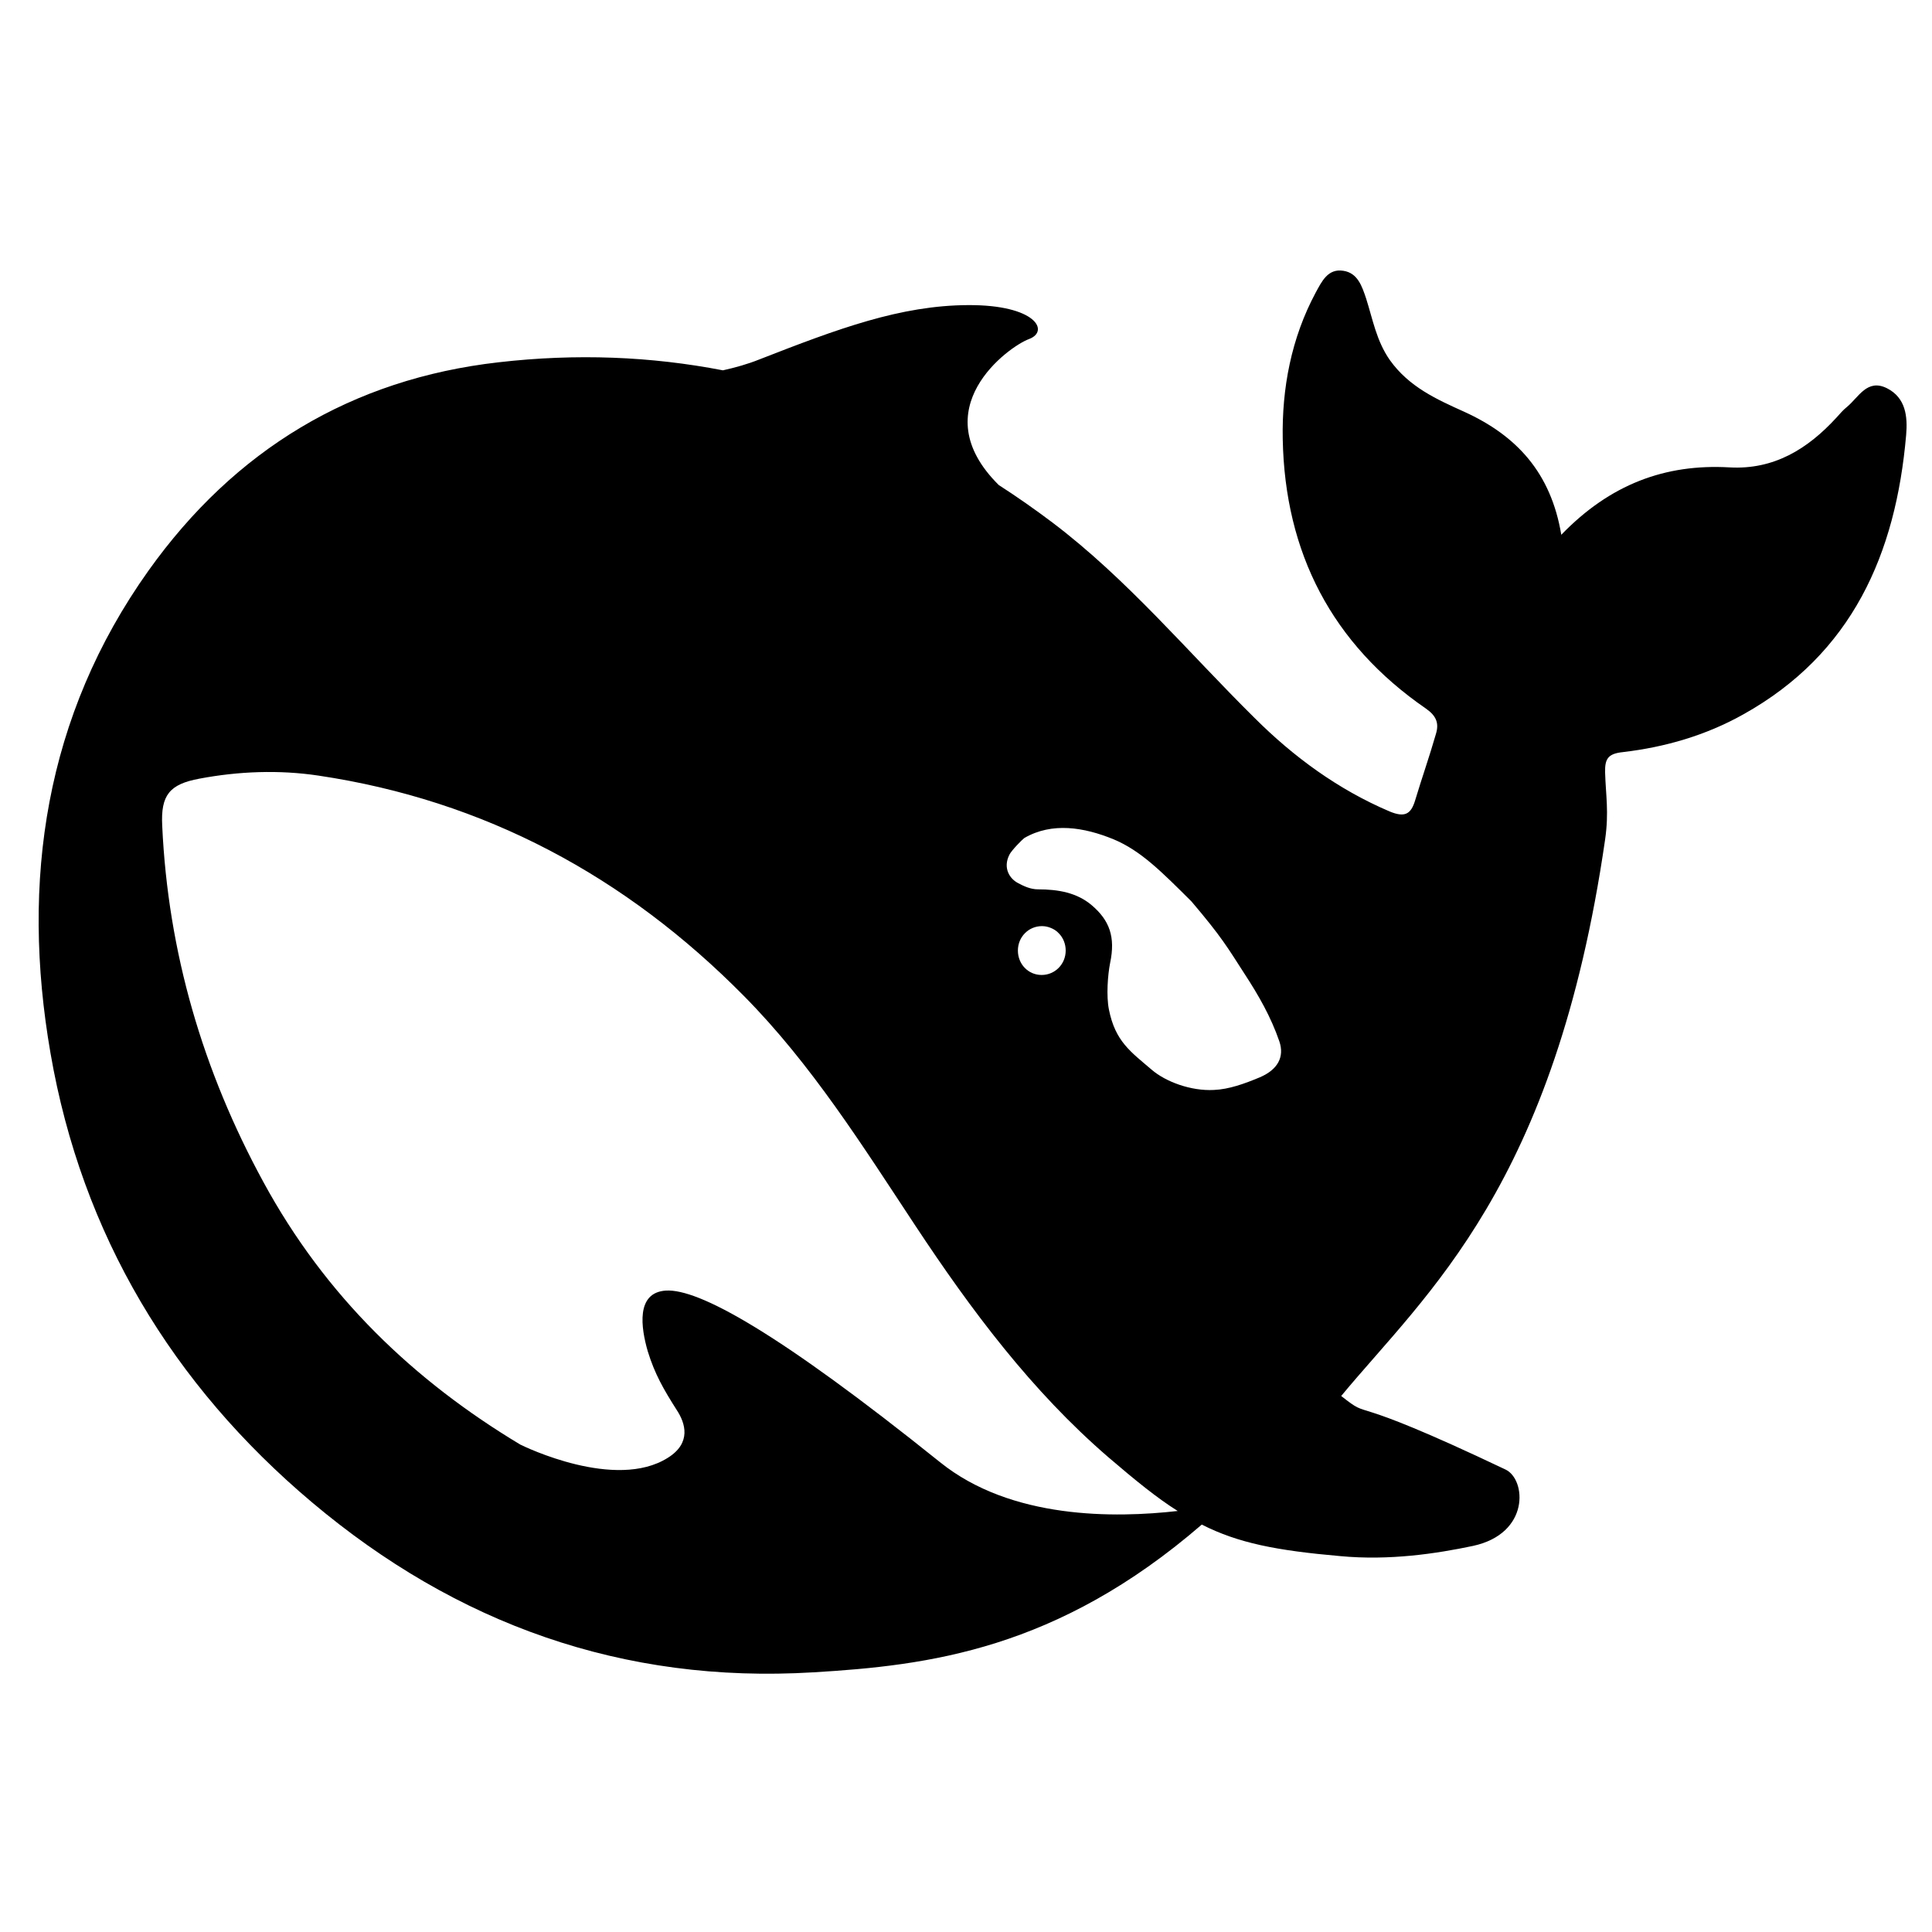
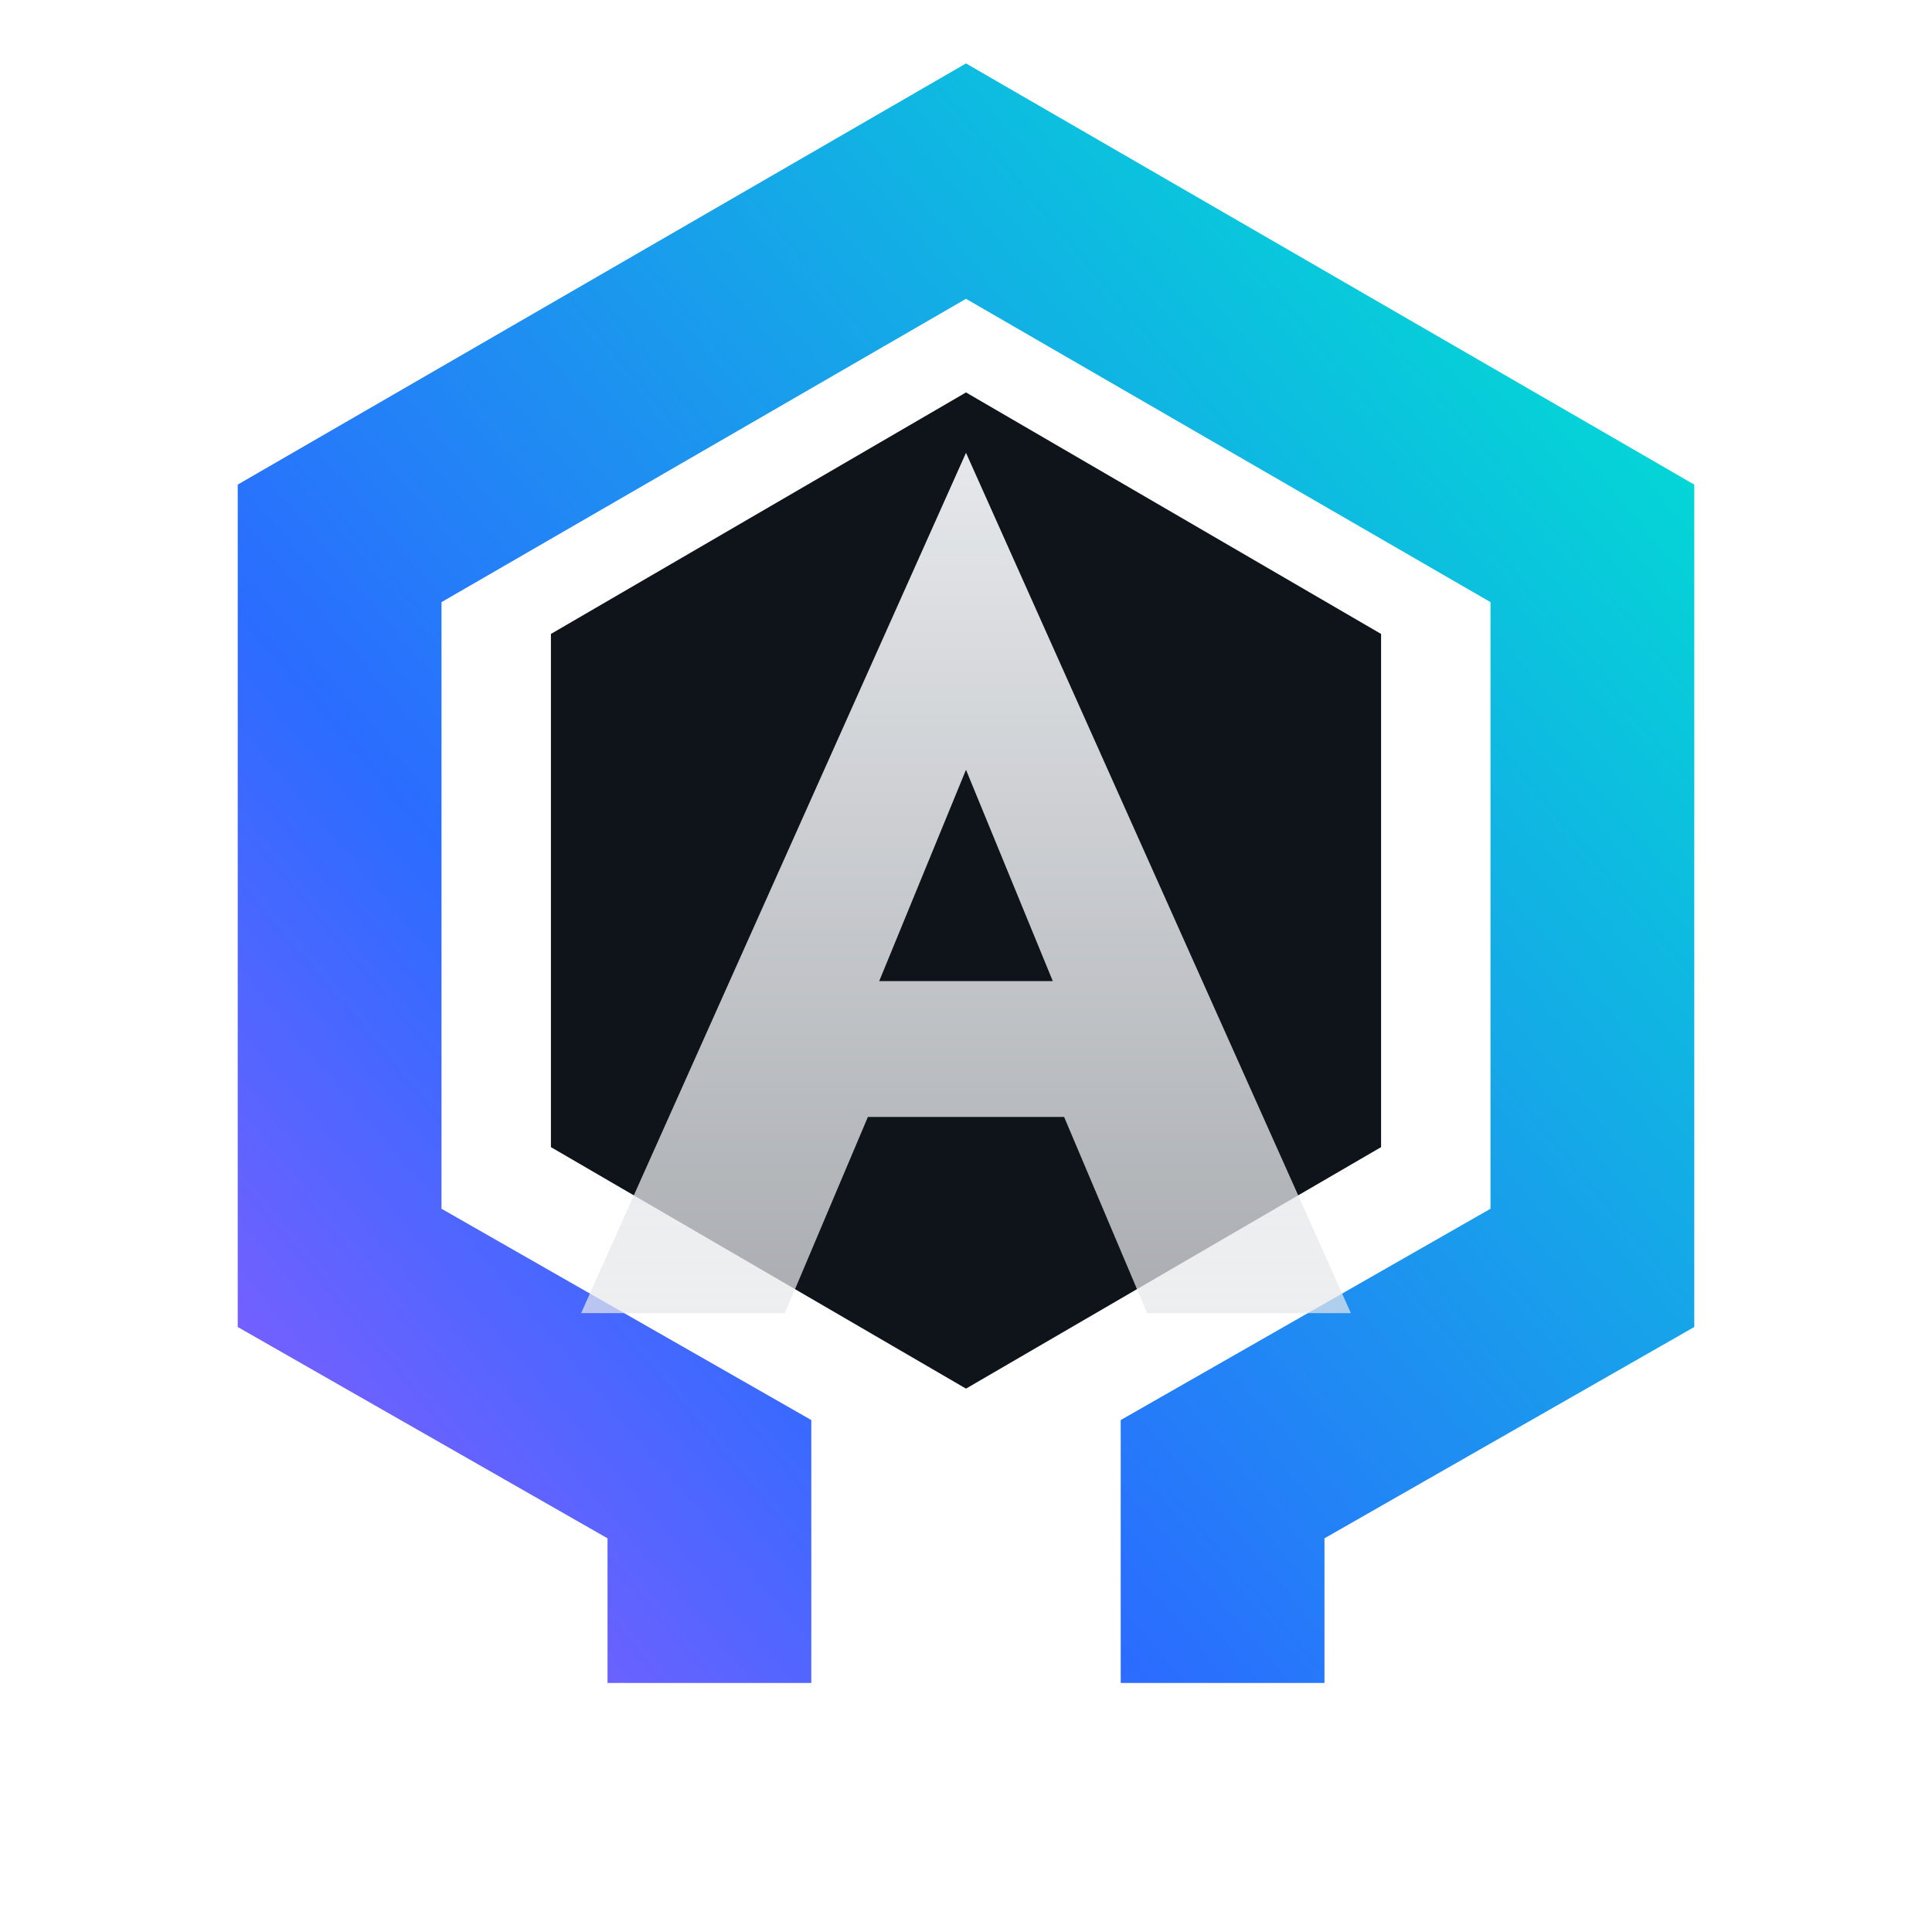
- <svg xmlns="http://www.w3.org/2000/svg" width="50" height="50" viewBox="0 0 50 50" fill="none">
-   <path id="path" d="M48.835 10.048C48.323 9.792 48.102 10.28 47.803 10.528C47.701 10.608 47.614 10.712 47.527 10.808C46.779 11.624 45.905 12.16 44.762 12.096C43.092 12 41.666 12.536 40.406 13.84C40.138 12.232 39.248 11.272 37.893 10.656C37.184 10.336 36.467 10.016 35.97 9.32C35.623 8.824 35.529 8.272 35.356 7.728C35.246 7.4 35.135 7.064 34.765 7.008C34.363 6.944 34.206 7.288 34.048 7.576C33.418 8.752 33.173 10.048 33.197 11.36C33.252 14.312 34.474 16.664 36.9 18.336C37.176 18.528 37.247 18.72 37.16 19C36.995 19.576 36.797 20.136 36.624 20.712C36.514 21.08 36.349 21.16 35.962 21C34.631 20.432 33.481 19.592 32.464 18.576C30.739 16.872 29.179 14.992 27.233 13.52C26.776 13.176 26.319 12.856 25.847 12.552C23.862 10.584 26.107 8.968 26.627 8.776C27.17 8.576 26.816 7.888 25.059 7.896C23.302 7.904 21.695 8.504 19.647 9.304C19.348 9.424 19.032 9.512 18.709 9.584C16.85 9.224 14.92 9.144 12.903 9.376C9.106 9.808 6.073 11.64 3.843 14.768C1.165 18.528 0.534 22.8 1.307 27.256C2.118 31.952 4.466 35.84 8.074 38.88C11.816 42.032 16.125 43.576 21.041 43.28C24.027 43.104 27.352 42.696 31.102 39.456C32.047 39.936 33.04 40.128 34.686 40.272C35.955 40.392 37.176 40.208 38.121 40.008C39.602 39.688 39.499 38.288 38.964 38.032C34.623 35.968 35.576 36.808 34.71 36.128C36.916 33.464 40.24 30.696 41.54 21.728C41.643 21.016 41.556 20.568 41.54 19.992C41.532 19.64 41.611 19.504 42.005 19.464C43.092 19.336 44.148 19.032 45.117 18.488C47.929 16.92 49.064 14.344 49.331 11.256C49.371 10.784 49.324 10.296 48.835 10.048ZM24.326 37.84C20.12 34.464 18.079 33.352 17.236 33.4C16.448 33.448 16.59 34.368 16.763 34.968C16.944 35.56 17.181 35.968 17.512 36.488C17.74 36.832 17.898 37.344 17.283 37.728C15.928 38.584 13.573 37.44 13.462 37.384C10.721 35.736 8.428 33.56 6.813 30.584C5.253 27.72 4.348 24.648 4.198 21.368C4.158 20.576 4.387 20.296 5.159 20.152C6.175 19.96 7.223 19.92 8.239 20.072C12.533 20.712 16.189 22.672 19.253 25.776C21.002 27.544 22.325 29.656 23.689 31.72C25.138 33.912 26.698 36 28.683 37.712C29.384 38.312 29.943 38.768 30.479 39.104C28.864 39.288 26.17 39.328 24.326 37.84ZM26.343 24.6C26.343 24.248 26.619 23.968 26.966 23.968C27.044 23.968 27.115 23.984 27.178 24.008C27.265 24.04 27.344 24.088 27.407 24.16C27.517 24.272 27.58 24.432 27.58 24.6C27.58 24.952 27.304 25.232 26.957 25.232C26.611 25.232 26.343 24.952 26.343 24.6ZM32.606 27.88C32.205 28.048 31.803 28.192 31.416 28.208C30.818 28.24 30.164 27.992 29.81 27.688C29.258 27.216 28.864 26.952 28.699 26.128C28.628 25.776 28.668 25.232 28.73 24.92C28.872 24.248 28.714 23.816 28.25 23.424C27.872 23.104 27.391 23.016 26.863 23.016C26.666 23.016 26.485 22.928 26.351 22.856C26.13 22.744 25.949 22.464 26.123 22.12C26.178 22.008 26.446 21.736 26.509 21.688C27.226 21.272 28.053 21.408 28.817 21.72C29.526 22.016 30.061 22.56 30.834 23.328C31.622 24.256 31.763 24.512 32.212 25.208C32.567 25.752 32.89 26.312 33.11 26.952C33.245 27.352 33.071 27.68 32.606 27.88Z" fill="#000" fill-opacity="1" fill-rule="nonzero" />
+ <svg xmlns="http://www.w3.org/2000/svg" width="512" height="512" viewBox="0 0 512 512" role="img" aria-labelledby="title desc">
+   <defs>
+     <linearGradient id="mark-full-tiny-plain-frame" x1="0" y1="1" x2="1" y2="0">
+       <stop offset="0" stop-color="#8A5CFF" />
+       <stop offset="0.32" stop-color="#2B6CFF" />
+       <stop offset="1" stop-color="#00E0D2" />
+     </linearGradient>
+     <linearGradient id="mark-full-tiny-plain-letter" x1="0" y1="0" x2="0" y2="1">
+       <stop offset="0" stop-color="#E6E8EB" />
+       <stop offset="1" stop-color="#E6E8EB" stop-opacity="0.72" />
+     </linearGradient>
+     <linearGradient id="mark-full-tiny-plain-word" x1="0" y1="0" x2="1" y2="0">
+       <stop offset="0" stop-color="#2B6CFF" />
+       <stop offset="1" stop-color="#00E0D2" />
+     </linearGradient>
+   </defs>
+   <path d="M188 446V392L90 336V144L256 48L422 144V336L324 392V446" fill="none" stroke="url(#mark-full-tiny-plain-frame)" stroke-width="54" stroke-linejoin="miter" />
+   <path d="M256 104L366 168V304L256 368L146 304V168Z" fill="#0F141B" />
+   <path d="M256 120L358 348H304L282 296H230L208 348H154ZM256 204L233 260H279Z" fill="url(#mark-full-tiny-plain-letter)" fill-rule="evenodd" />
</svg>
